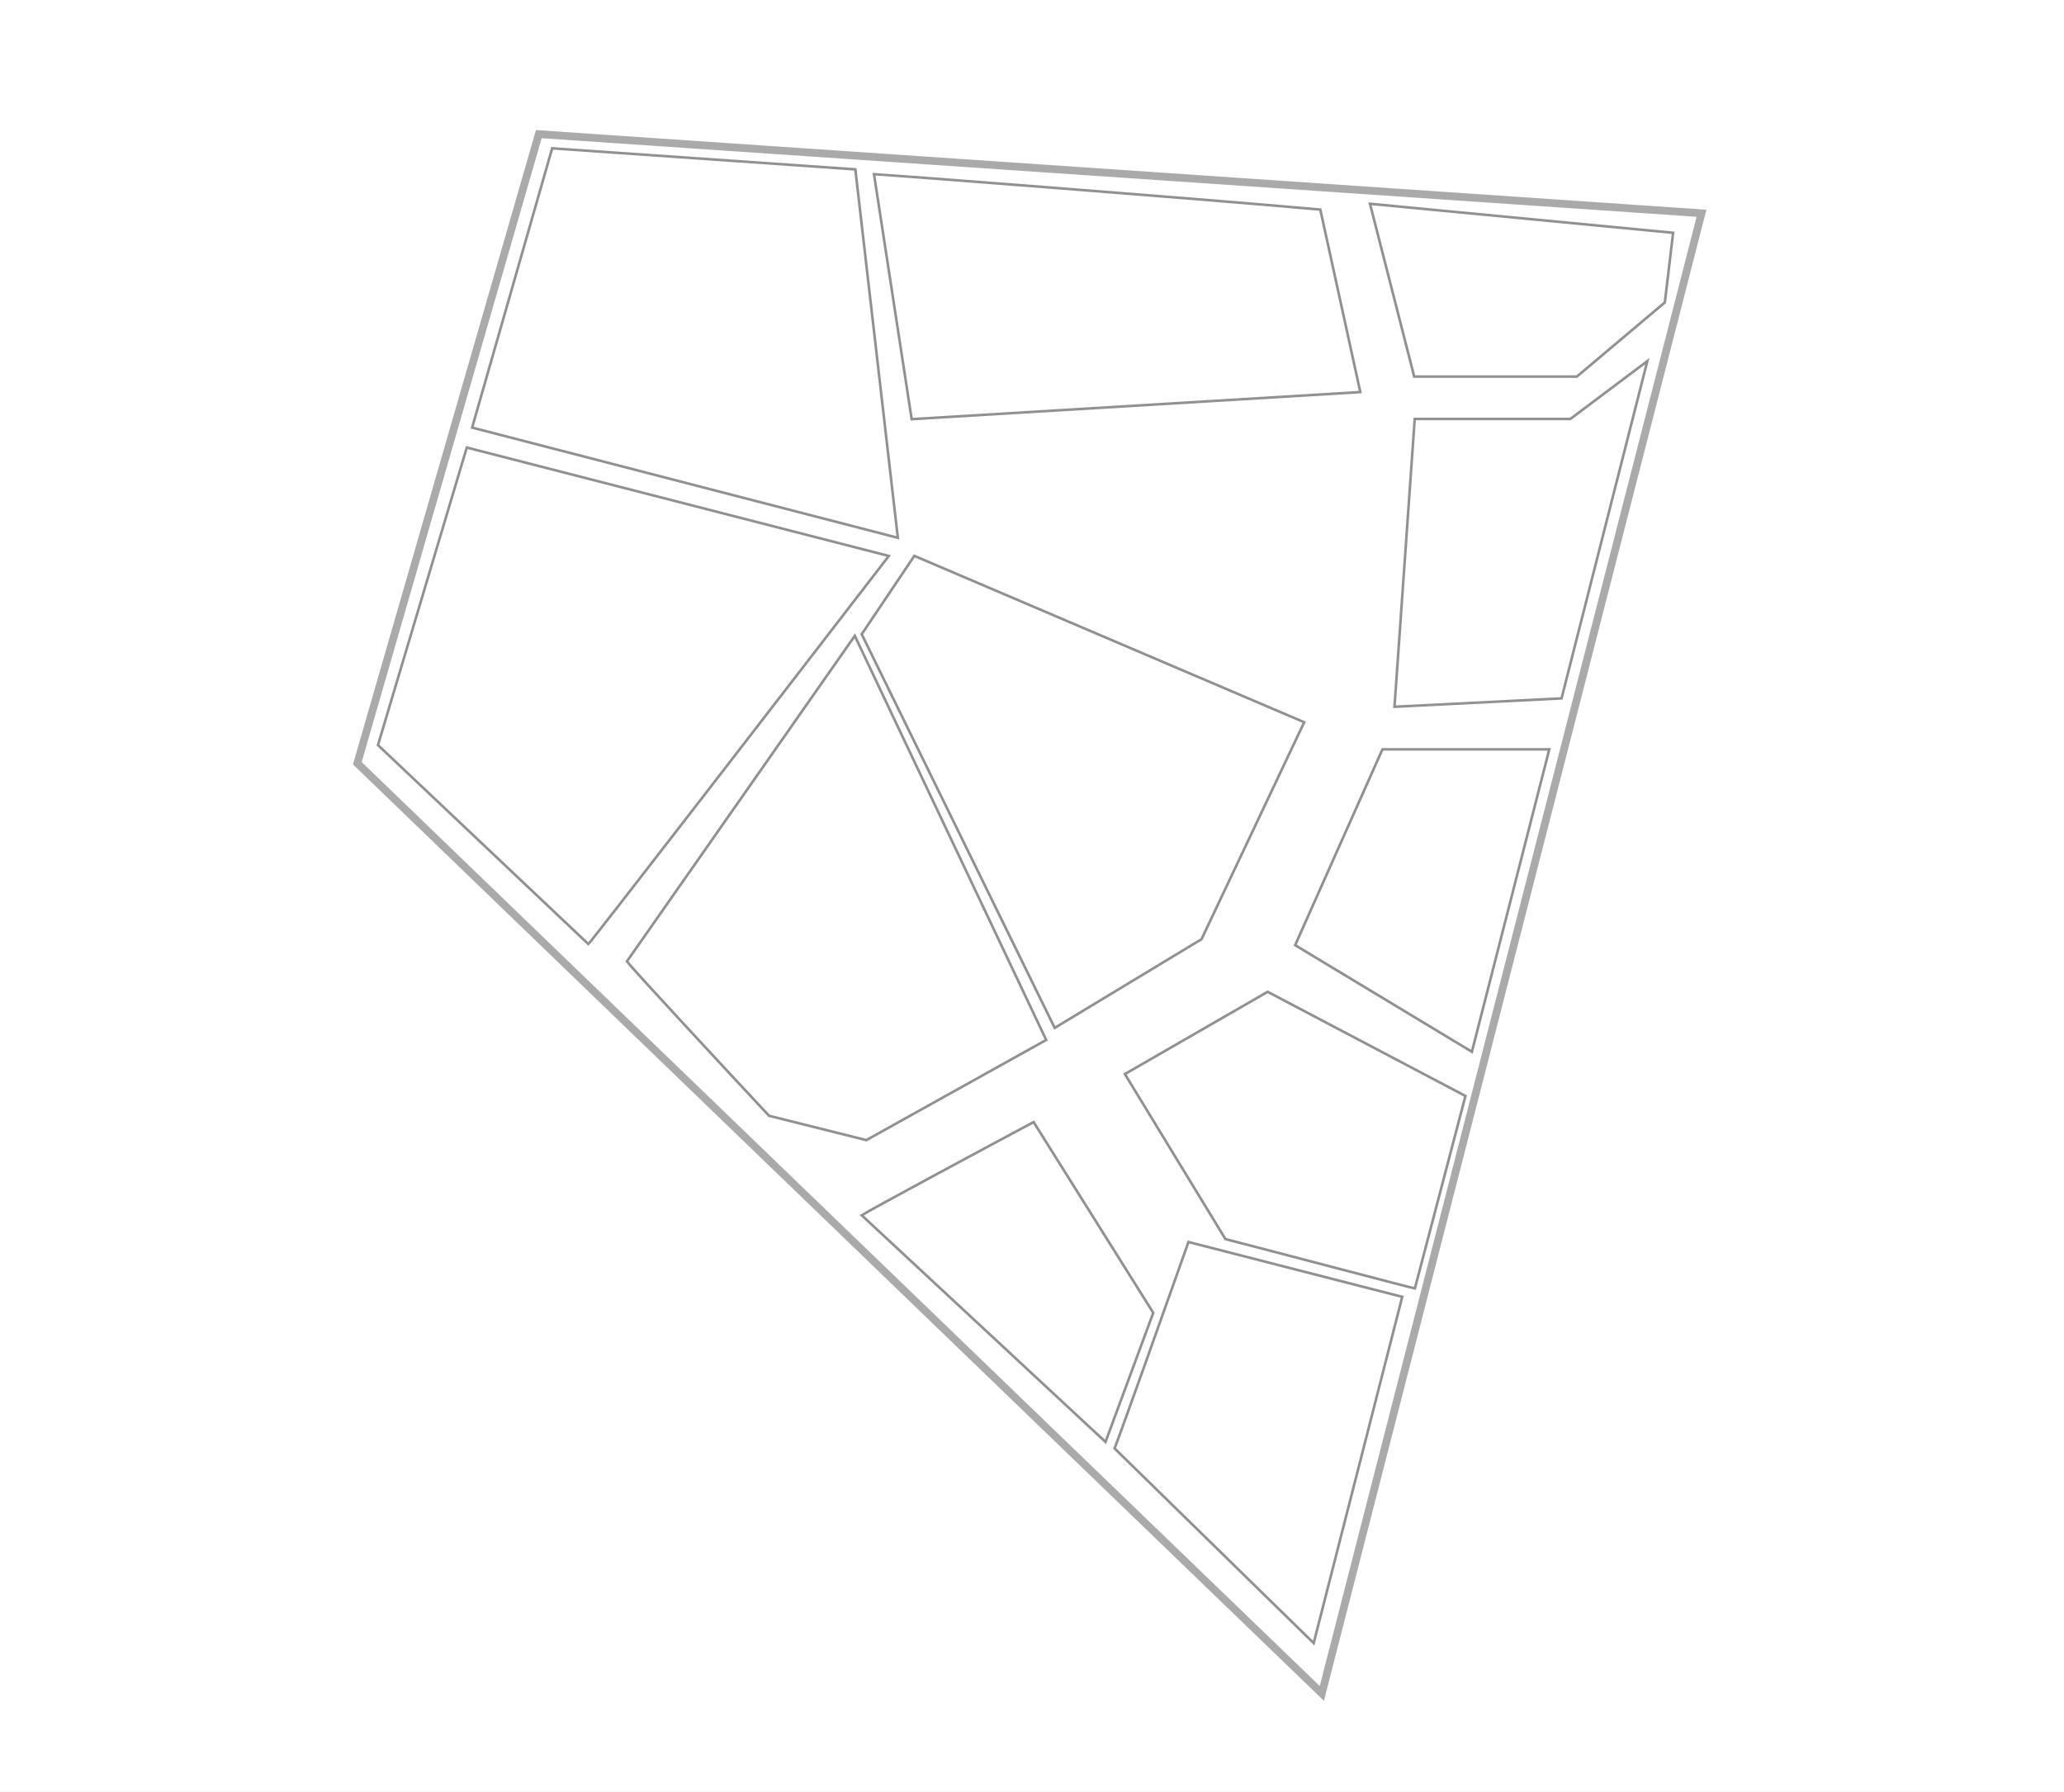
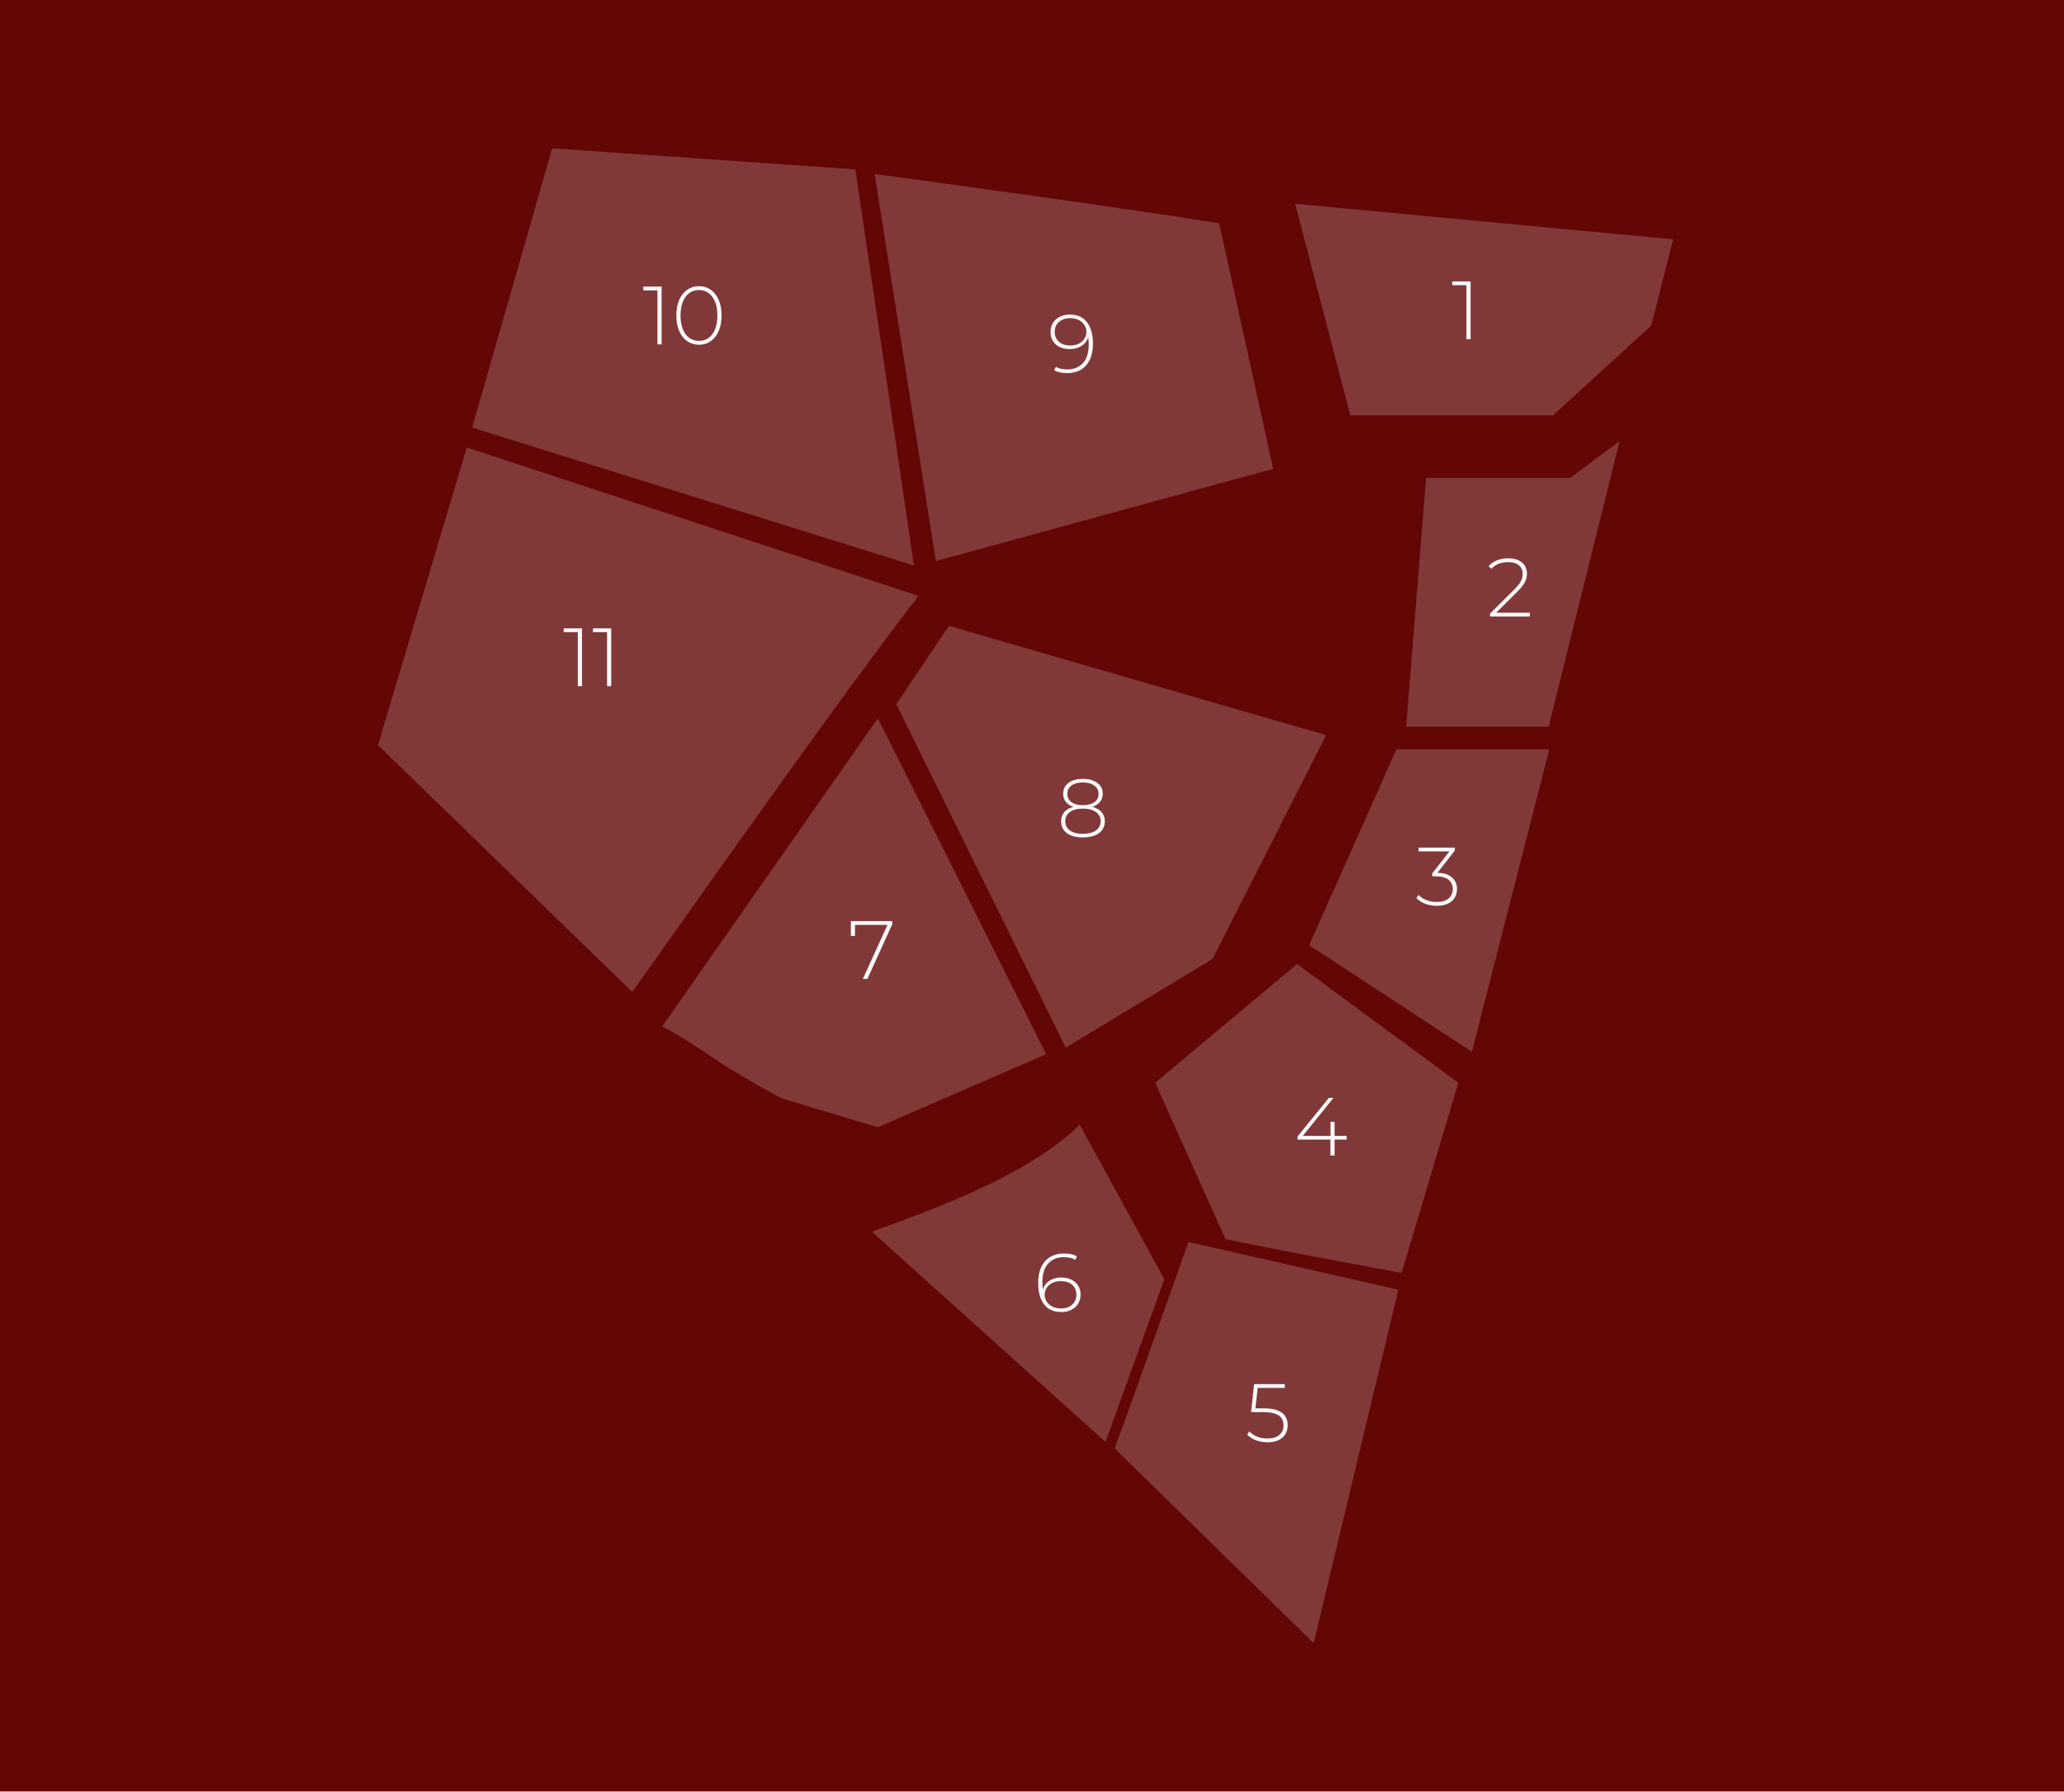
<svg xmlns="http://www.w3.org/2000/svg" width="1600" height="1389" fill="none">
-   <path fill="#fff" d="M0 0h1600v1389H0z" />
-   <path d="M1319 165.348L1024.69 1313 277 591.79 417.69 104 1319 165.348z" stroke="#717171" stroke-opacity=".6" stroke-width="6" />
-   <path d="M1210.5 541.5L1081 548l15.68-223.169h120.65L1277 280l-66.5 261.5zM801.249 870C759.59 892.294 674.619 937.961 668 942.281L856.987 1118 894 1017.89 801.249 870zM1297 180.5L1062 158l34.29 134h126.07l68.21-57.5 6.43-54zM921.289 963c-16.729 47.29-51.607 145.52-57.289 160.04L1018.35 1274l68.65-268.48L921.289 963zM1023.5 162.5c-102.33-9.121-343.107-27.5-346-27.5l29.214 190 347.786-21-31-141.5zM708.797 431L668 491.731 817.59 797l113.83-68.793 79.58-168.22L708.797 431zm-19.797.069C612.339 530.584 458.431 730.089 456.088 732L293 577.713 361.848 347 689 431.069zm-25.952-299.745L696 417l-330-85.463L428.026 115l235.022 16.324zm-66.895 733.8C562.247 828.811 491.16 752.3 486 745.397L662.641 493 811 806.339 671.573 884l-75.42-18.876zm353.798 95.614c48.235 12.47 143.069 37.582 146.859 38.262L1136 849.776 982.682 769 872 832.771l77.951 127.967zM1004 732.839l137 82.661 60-234.5h-129.34L1004 732.839z" stroke="#919191" stroke-width="2" />
+   <path fill="#620606" d="M0 0h1600v1389H0z" />
+   <path d="M1200.5 563.5H1090l15.5-193h111.83l38.17-28.5-55 221.5zM837 872c-47.5 47.5-154.228 78.961-160.847 83.281L856.987 1118l45.611-126.114L837 872zm460-686.463L1004 158l42.75 164h157.18l76.07-69.5 17-66.963zM921.289 963c-16.729 47.29-51.607 145.52-57.289 160.04L1018.35 1274l65.65-274-162.711-37zm23.783-789.934C866.085 160.44 680.233 135 678 135l47.5 300L987 363.5l-41.928-190.434zM735.574 485.269L694.777 546 826.17 812.293 940 743.5l88-173.5-292.426-84.731zM712 462c-76.661 99.514-219.656 305.089-222 307L293 577.713 361.848 347 712 462zm-48.952-330.676L708.5 438.5 366 331.537 428.026 115l235.022 16.324zM605.652 851.55C543 817.339 553 817.339 513.359 795.823L680.5 557 811 817.339 680.5 874l-74.848-22.45zm344.299 109.188C1002 971.5 1025 975.5 1086.5 987l44-147.5-125-92-110 92 54.451 121.238zm64.889-227.899L1141 815.5l60-234.5h-118.5l-67.66 151.839z" fill="#fff" fill-opacity=".2" />
+   <path d="M668.862 759l19.712-43.264 1.152 1.408h-28.608l1.664-1.536v10.112h-3.2V714.2h32.128v2.304L672.446 759h-3.584zm177.939-133.424c3.072.811 5.44 2.176 7.104 4.096 1.707 1.92 2.56 4.267 2.56 7.04 0 3.925-1.514 7.019-4.544 9.28-3.029 2.219-7.189 3.328-12.48 3.328-5.248 0-9.386-1.109-12.416-3.328-2.986-2.261-4.48-5.355-4.48-9.28 0-2.816.811-5.163 2.432-7.04 1.664-1.92 4.032-3.285 7.104-4.096-2.56-.853-4.522-2.133-5.888-3.84-1.365-1.707-2.048-3.797-2.048-6.272 0-3.584 1.387-6.4 4.16-8.448 2.774-2.091 6.486-3.136 11.136-3.136 4.651 0 8.384 1.045 11.2 3.136 2.816 2.091 4.224 4.907 4.224 8.448 0 2.432-.704 4.523-2.112 6.272-1.365 1.707-3.349 2.987-5.952 3.84zm-19.392-10.048c0 2.688 1.046 4.821 3.136 6.4 2.134 1.579 5.099 2.368 8.896 2.368 3.798 0 6.763-.768 8.896-2.304 2.176-1.579 3.264-3.712 3.264-6.4 0-2.731-1.109-4.885-3.328-6.464-2.176-1.621-5.12-2.432-8.832-2.432-3.712 0-6.656.789-8.832 2.368-2.133 1.579-3.2 3.733-3.2 6.464zm12.032 30.976c4.31 0 7.68-.875 10.112-2.624 2.432-1.749 3.648-4.139 3.648-7.168 0-2.987-1.216-5.355-3.648-7.104-2.432-1.749-5.802-2.624-10.112-2.624-4.266 0-7.616.875-10.048 2.624-2.389 1.749-3.584 4.117-3.584 7.104 0 3.029 1.195 5.419 3.584 7.168 2.39 1.749 5.739 2.624 10.048 2.624zm-16.687 370.816c-3.925 0-7.232-.9-9.92-2.69-2.645-1.79-4.651-4.37-6.016-7.74-1.365-3.37-2.048-7.383-2.048-12.034 0-5.077.832-9.301 2.496-12.672 1.664-3.413 3.989-5.973 6.976-7.68 2.987-1.749 6.464-2.624 10.432-2.624 1.92 0 3.755.171 5.504.512 1.749.341 3.307.939 4.672 1.792l-1.344 2.624c-1.152-.725-2.496-1.237-4.032-1.536-1.493-.341-3.093-.512-4.8-.512-5.035 0-9.067 1.643-12.096 4.928-3.029 3.243-4.544 8.128-4.544 14.656 0 .981.064 2.24.192 3.776a22.4 22.4 0 00.832 4.42l-1.152-.32c.299-2.479 1.131-4.591 2.496-6.34 1.365-1.749 3.115-3.072 5.248-3.968 2.133-.939 4.48-1.408 7.04-1.408 2.987 0 5.589.555 7.808 1.664 2.261 1.067 4.011 2.603 5.248 4.608 1.28 2.005 1.92 4.354 1.92 7.044 0 2.73-.661 5.12-1.984 7.16-1.28 2.01-3.051 3.57-5.312 4.68-2.219 1.11-4.757 1.66-7.616 1.66zm-.128-2.82c2.347 0 4.395-.42 6.144-1.28 1.749-.89 3.115-2.13 4.096-3.71 1.024-1.62 1.536-3.5 1.536-5.63 0-3.2-1.088-5.76-3.264-7.68-2.133-1.92-5.099-2.88-8.896-2.88-2.432 0-4.587.469-6.464 1.408-1.877.939-3.349 2.219-4.416 3.84-1.024 1.622-1.536 3.432-1.536 5.442 0 1.75.491 3.43 1.472 5.05.981 1.58 2.411 2.88 4.288 3.91 1.92 1.02 4.267 1.53 7.04 1.53zm159.938 103.82c-3.242 0-6.293-.55-9.152-1.66-2.816-1.11-5.013-2.56-6.592-4.36l1.664-2.49c1.366 1.58 3.286 2.9 5.76 3.97 2.475 1.02 5.227 1.53 8.256 1.53 4.139 0 7.254-.94 9.344-2.81 2.091-1.88 3.136-4.31 3.136-7.3 0-2.13-.49-3.97-1.472-5.5-.981-1.54-2.645-2.71-4.992-3.52-2.346-.86-5.546-1.28-9.6-1.28h-9.088l2.368-21.7h23.744v2.94h-22.4l1.6-1.53-2.112 19.01-1.536-1.67h8.128c4.566 0 8.192.56 10.88 1.67 2.731 1.06 4.694 2.58 5.888 4.54 1.238 1.96 1.856 4.27 1.856 6.91 0 2.48-.576 4.72-1.728 6.72-1.152 2.01-2.901 3.61-5.248 4.8-2.304 1.15-5.205 1.73-8.704 1.73zm23.246-234.736v-2.368l24.32-30.016h3.65l-24.25 30.016-1.8-.512h36.23v2.88h-38.15zM1031.35 896v-12.416l.06-2.88V869.76h3.14V896h-3.2zm82.45-193.68c-3.29 0-6.36-.555-9.22-1.664-2.82-1.109-5.01-2.56-6.59-4.352l1.66-2.496c1.37 1.579 3.29 2.901 5.76 3.968 2.52 1.024 5.31 1.536 8.39 1.536 4.01 0 7.06-.896 9.15-2.688 2.13-1.792 3.2-4.203 3.2-7.232 0-2.987-1.07-5.376-3.2-7.168-2.09-1.835-5.38-2.752-9.86-2.752h-2.81v-2.368l14.27-18.24.45 1.28h-25.35V657.2h28.1v2.304l-14.21 18.24-1.41-1.024h1.41c5.33 0 9.32 1.173 11.97 3.52 2.64 2.347 3.97 5.397 3.97 9.152 0 2.475-.6 4.693-1.8 6.656-1.15 1.963-2.9 3.499-5.24 4.608-2.31 1.109-5.19 1.664-8.64 1.664zM1155.09 478v-2.304l18.95-18.816c1.79-1.792 3.13-3.349 4.03-4.672.89-1.365 1.49-2.624 1.79-3.776.34-1.152.51-2.283.51-3.392 0-2.816-.96-5.035-2.88-6.656-1.92-1.664-4.73-2.496-8.45-2.496-2.81 0-5.29.427-7.42 1.28-2.09.853-3.9 2.155-5.44 3.904l-2.3-2.048c1.7-1.963 3.86-3.477 6.46-4.544 2.65-1.067 5.63-1.6 8.96-1.6 2.94 0 5.48.491 7.62 1.472 2.17.939 3.84 2.304 4.99 4.096 1.19 1.749 1.79 3.84 1.79 6.272 0 1.451-.21 2.88-.64 4.288-.38 1.365-1.11 2.816-2.18 4.352-1.02 1.536-2.51 3.285-4.48 5.248l-17.79 17.728-1.09-1.28h28.36V478h-30.79zm-18.35-215v-43.392l1.47 1.536h-12.42V218.2H1140V263h-3.26zm-307.466-19.12c3.925 0 7.211.896 9.856 2.688 2.688 1.792 4.715 4.373 6.08 7.744 1.365 3.328 2.048 7.339 2.048 12.032 0 5.035-.832 9.259-2.496 12.672-1.664 3.413-3.989 5.995-6.976 7.744-2.987 1.707-6.464 2.56-10.432 2.56-1.92 0-3.755-.171-5.504-.512-1.707-.341-3.264-.939-4.672-1.792l1.344-2.624c1.152.725 2.496 1.259 4.032 1.6 1.536.299 3.136.448 4.8.448 5.035 0 9.067-1.621 12.096-4.864 3.029-3.285 4.544-8.192 4.544-14.72 0-1.024-.064-2.283-.192-3.776a22.374 22.374 0 00-.832-4.416l1.152.32c-.299 2.475-1.131 4.587-2.496 6.336-1.365 1.707-3.115 3.029-5.248 3.968-2.091.939-4.437 1.408-7.04 1.408-2.987 0-5.611-.533-7.872-1.6-2.219-1.109-3.968-2.667-5.248-4.672-1.237-2.005-1.856-4.352-1.856-7.04 0-2.731.64-5.099 1.92-7.104 1.323-2.048 3.093-3.627 5.312-4.736 2.261-1.109 4.821-1.664 7.68-1.664zm.128 2.816c-2.347 0-4.395.448-6.144 1.344-1.749.853-3.136 2.069-4.16 3.648-.981 1.579-1.472 3.456-1.472 5.632 0 3.2 1.088 5.76 3.264 7.68 2.176 1.92 5.141 2.88 8.896 2.88 2.432 0 4.587-.469 6.464-1.408 1.877-.939 3.328-2.219 4.352-3.84 1.067-1.621 1.6-3.435 1.6-5.44 0-1.749-.491-3.413-1.472-4.992-.981-1.621-2.411-2.944-4.288-3.968-1.877-1.024-4.224-1.536-7.04-1.536zM509.626 267v-43.392l1.472 1.536h-12.416V222.2h14.208V267h-3.264zm32.199.32c-3.414 0-6.443-.917-9.088-2.752-2.646-1.835-4.715-4.437-6.208-7.808-1.494-3.413-2.24-7.467-2.24-12.16 0-4.693.746-8.725 2.24-12.096 1.493-3.413 3.562-6.037 6.208-7.872 2.645-1.835 5.674-2.752 9.088-2.752 3.456 0 6.485.917 9.088 2.752 2.645 1.835 4.714 4.459 6.208 7.872 1.493 3.371 2.24 7.403 2.24 12.096 0 4.693-.747 8.747-2.24 12.16-1.494 3.371-3.563 5.973-6.208 7.808-2.603 1.835-5.632 2.752-9.088 2.752zm0-3.008c2.858 0 5.354-.768 7.488-2.304 2.133-1.579 3.797-3.84 4.992-6.784 1.194-2.944 1.792-6.485 1.792-10.624 0-4.181-.598-7.723-1.792-10.624-1.195-2.944-2.859-5.184-4.992-6.72-2.134-1.579-4.63-2.368-7.488-2.368-2.816 0-5.312.789-7.488 2.368-2.134 1.536-3.798 3.776-4.992 6.72-1.195 2.901-1.792 6.443-1.792 10.624 0 4.139.597 7.68 1.792 10.624 1.194 2.944 2.858 5.205 4.992 6.784 2.176 1.536 4.672 2.304 7.488 2.304zM447.908 532v-43.392l1.472 1.536h-12.416V487.2h14.208V532h-3.264zm22.662 0v-43.392l1.472 1.536h-12.416V487.2h14.208V532h-3.264z" fill="#F8F8F8" />
</svg>
